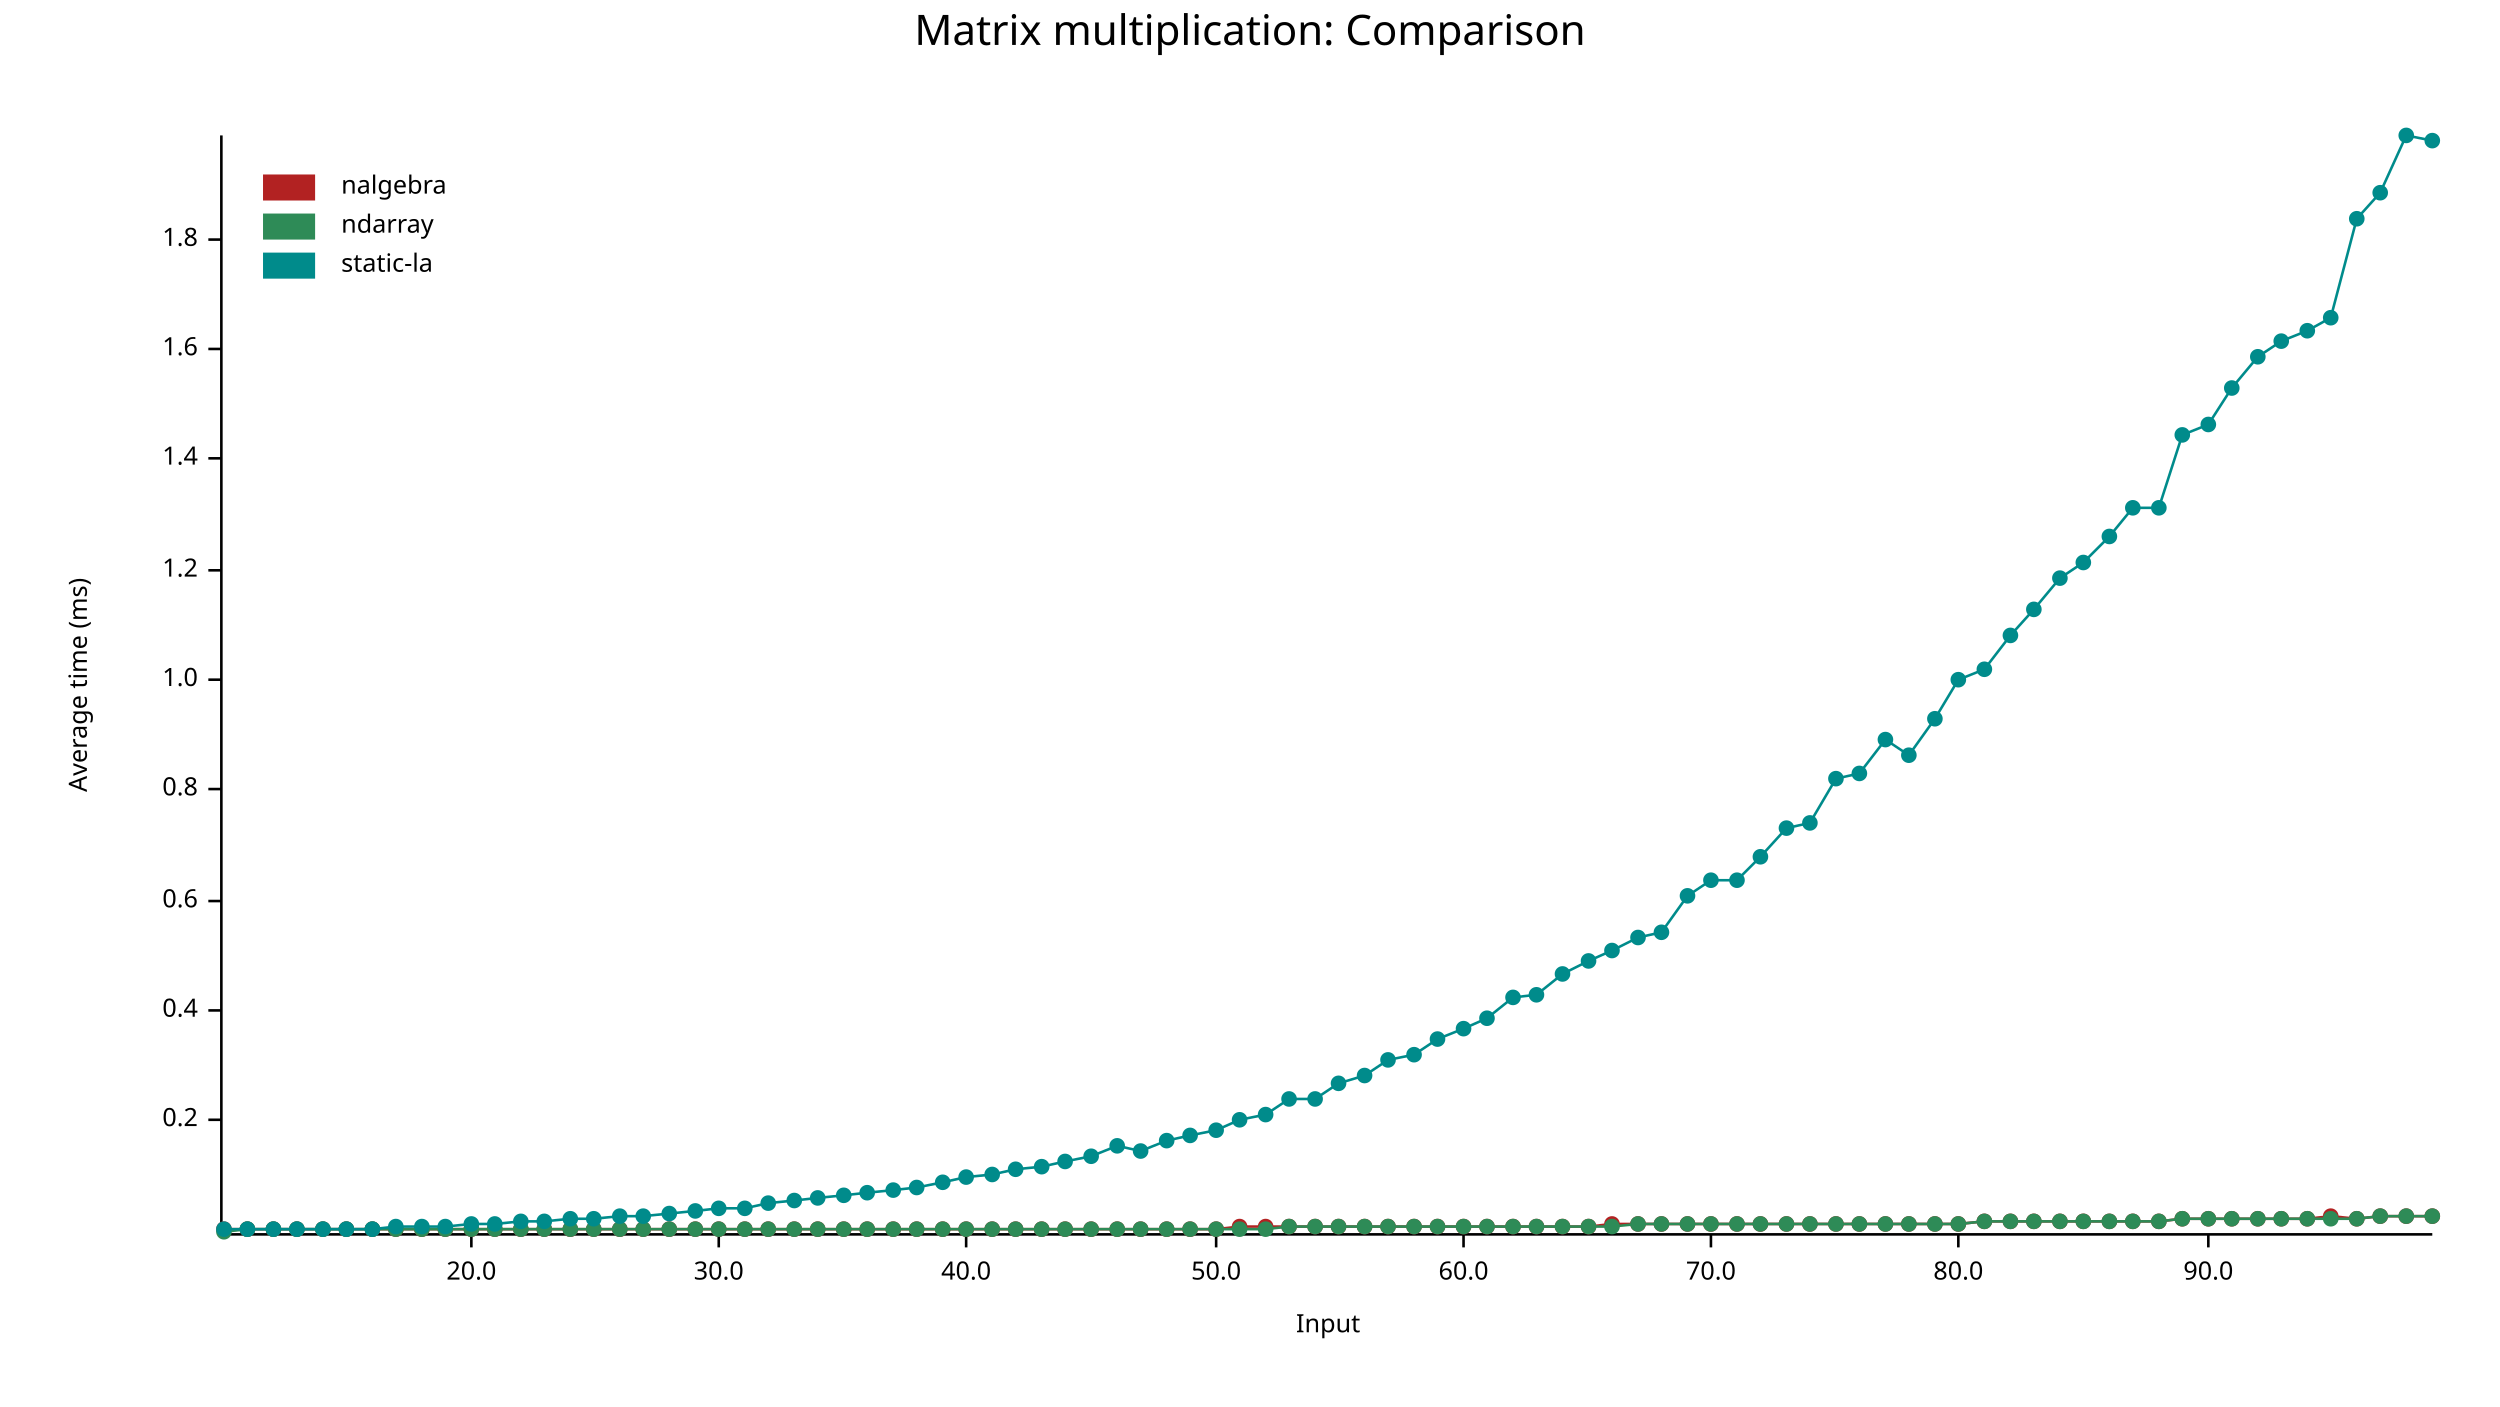
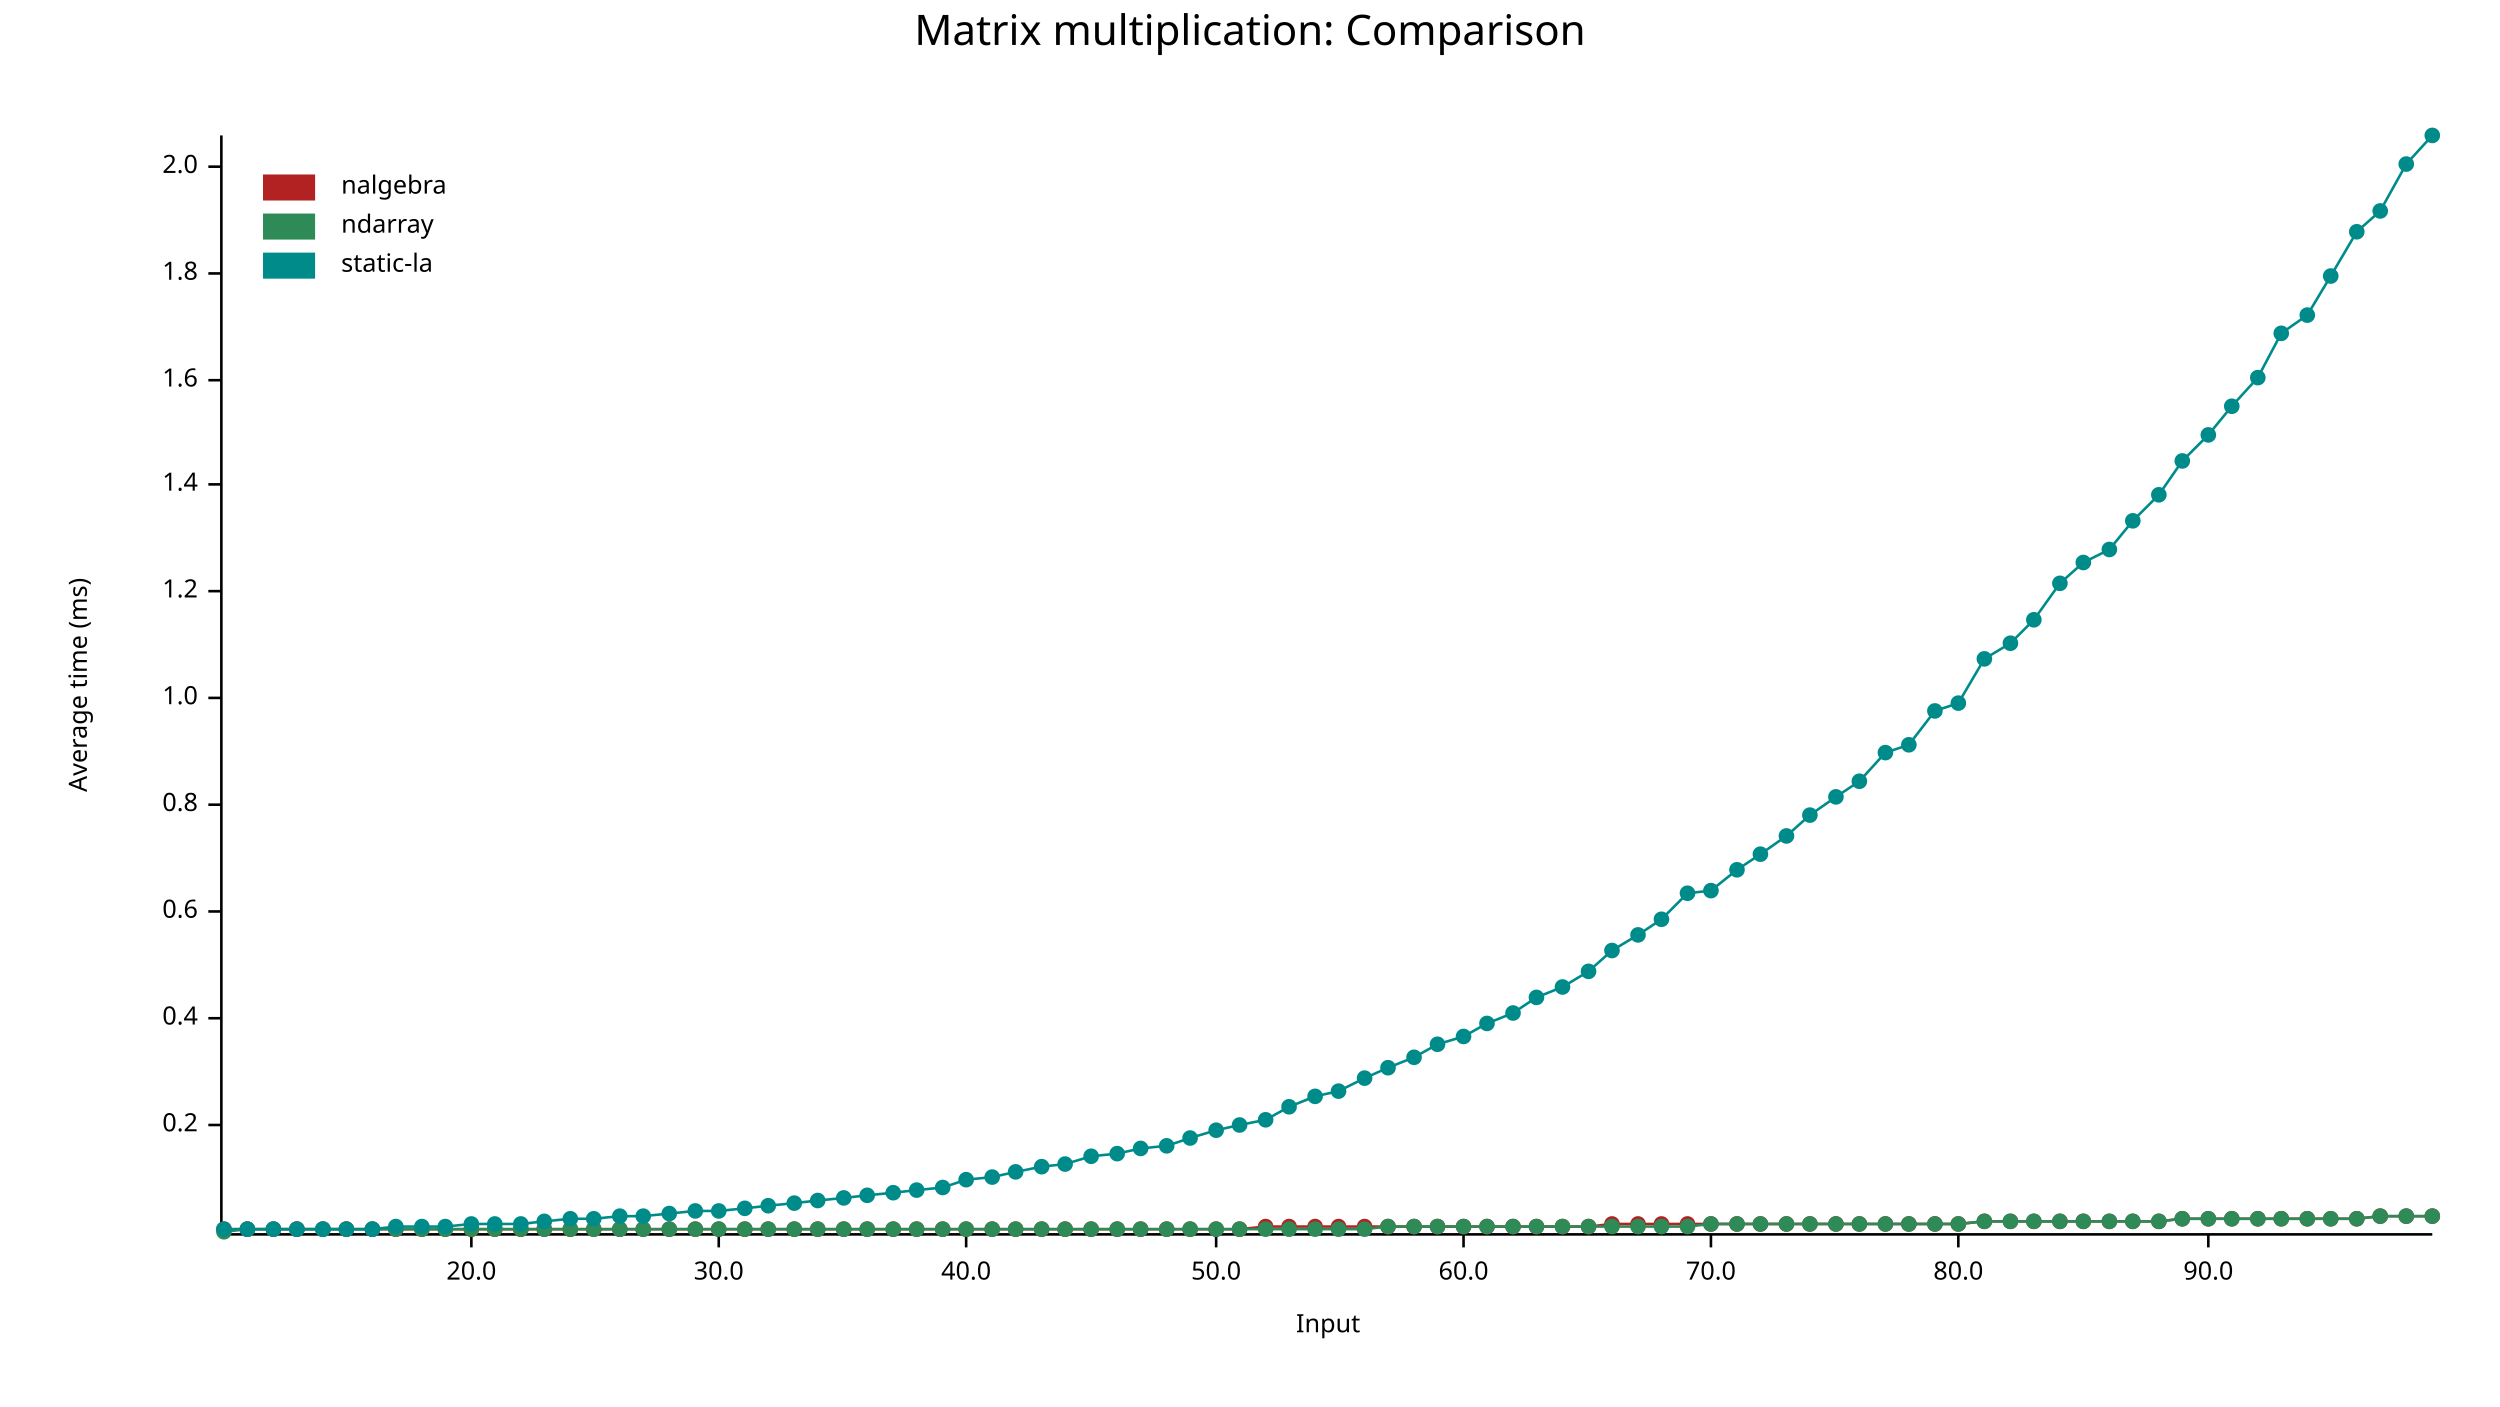
<svg xmlns="http://www.w3.org/2000/svg" width="960" height="540" viewBox="0 0 960 540">
  <text x="480" y="5" dy="0.76em" text-anchor="middle" font-family="sans-serif" font-size="16.129" opacity="1" fill="#000000">
Matrix multiplication: Comparison
</text>
  <text x="26" y="263" dy="0.76em" text-anchor="middle" font-family="sans-serif" font-size="9.677" opacity="1" fill="#000000" transform="rotate(270, 26, 263)">
Average time (ms)
</text>
  <text x="510" y="514" dy="-0.5ex" text-anchor="middle" font-family="sans-serif" font-size="9.677" opacity="1" fill="#000000">
Input
</text>
  <polyline fill="none" opacity="1" stroke="#000000" stroke-width="1" points="85,52 85,474 " />
-   <text x="76" y="430" dy="0.5ex" text-anchor="end" font-family="sans-serif" font-size="9.677" opacity="1" fill="#000000">
+   <text x="76" y="432" dy="0.5ex" text-anchor="end" font-family="sans-serif" font-size="9.677" opacity="1" fill="#000000">
0.2
</text>
-   <polyline fill="none" opacity="1" stroke="#000000" stroke-width="1" points="80,430 85,430 " />
-   <text x="76" y="388" dy="0.5ex" text-anchor="end" font-family="sans-serif" font-size="9.677" opacity="1" fill="#000000">
+   <polyline fill="none" opacity="1" stroke="#000000" stroke-width="1" points="80,432 85,432 " />
+   <text x="76" y="391" dy="0.5ex" text-anchor="end" font-family="sans-serif" font-size="9.677" opacity="1" fill="#000000">
0.4
</text>
-   <polyline fill="none" opacity="1" stroke="#000000" stroke-width="1" points="80,388 85,388 " />
-   <text x="76" y="346" dy="0.5ex" text-anchor="end" font-family="sans-serif" font-size="9.677" opacity="1" fill="#000000">
+   <polyline fill="none" opacity="1" stroke="#000000" stroke-width="1" points="80,391 85,391 " />
+   <text x="76" y="350" dy="0.5ex" text-anchor="end" font-family="sans-serif" font-size="9.677" opacity="1" fill="#000000">
0.6
</text>
-   <polyline fill="none" opacity="1" stroke="#000000" stroke-width="1" points="80,346 85,346 " />
-   <text x="76" y="303" dy="0.5ex" text-anchor="end" font-family="sans-serif" font-size="9.677" opacity="1" fill="#000000">
+   <polyline fill="none" opacity="1" stroke="#000000" stroke-width="1" points="80,350 85,350 " />
+   <text x="76" y="309" dy="0.5ex" text-anchor="end" font-family="sans-serif" font-size="9.677" opacity="1" fill="#000000">
0.8
</text>
-   <polyline fill="none" opacity="1" stroke="#000000" stroke-width="1" points="80,303 85,303 " />
-   <text x="76" y="261" dy="0.5ex" text-anchor="end" font-family="sans-serif" font-size="9.677" opacity="1" fill="#000000">
+   <polyline fill="none" opacity="1" stroke="#000000" stroke-width="1" points="80,309 85,309 " />
+   <text x="76" y="268" dy="0.5ex" text-anchor="end" font-family="sans-serif" font-size="9.677" opacity="1" fill="#000000">
1.0
</text>
-   <polyline fill="none" opacity="1" stroke="#000000" stroke-width="1" points="80,261 85,261 " />
-   <text x="76" y="219" dy="0.5ex" text-anchor="end" font-family="sans-serif" font-size="9.677" opacity="1" fill="#000000">
+   <polyline fill="none" opacity="1" stroke="#000000" stroke-width="1" points="80,268 85,268 " />
+   <text x="76" y="227" dy="0.5ex" text-anchor="end" font-family="sans-serif" font-size="9.677" opacity="1" fill="#000000">
1.2
</text>
-   <polyline fill="none" opacity="1" stroke="#000000" stroke-width="1" points="80,219 85,219 " />
-   <text x="76" y="176" dy="0.5ex" text-anchor="end" font-family="sans-serif" font-size="9.677" opacity="1" fill="#000000">
+   <polyline fill="none" opacity="1" stroke="#000000" stroke-width="1" points="80,227 85,227 " />
+   <text x="76" y="186" dy="0.5ex" text-anchor="end" font-family="sans-serif" font-size="9.677" opacity="1" fill="#000000">
1.4
</text>
-   <polyline fill="none" opacity="1" stroke="#000000" stroke-width="1" points="80,176 85,176 " />
-   <text x="76" y="134" dy="0.5ex" text-anchor="end" font-family="sans-serif" font-size="9.677" opacity="1" fill="#000000">
+   <polyline fill="none" opacity="1" stroke="#000000" stroke-width="1" points="80,186 85,186 " />
+   <text x="76" y="146" dy="0.5ex" text-anchor="end" font-family="sans-serif" font-size="9.677" opacity="1" fill="#000000">
1.6
</text>
-   <polyline fill="none" opacity="1" stroke="#000000" stroke-width="1" points="80,134 85,134 " />
-   <text x="76" y="92" dy="0.5ex" text-anchor="end" font-family="sans-serif" font-size="9.677" opacity="1" fill="#000000">
+   <polyline fill="none" opacity="1" stroke="#000000" stroke-width="1" points="80,146 85,146 " />
+   <text x="76" y="105" dy="0.5ex" text-anchor="end" font-family="sans-serif" font-size="9.677" opacity="1" fill="#000000">
1.8
</text>
-   <polyline fill="none" opacity="1" stroke="#000000" stroke-width="1" points="80,92 85,92 " />
+   <polyline fill="none" opacity="1" stroke="#000000" stroke-width="1" points="80,105 85,105 " />
+   <text x="76" y="64" dy="0.5ex" text-anchor="end" font-family="sans-serif" font-size="9.677" opacity="1" fill="#000000">
+ 2.0
+ </text>
+   <polyline fill="none" opacity="1" stroke="#000000" stroke-width="1" points="80,64 85,64 " />
  <polyline fill="none" opacity="1" stroke="#000000" stroke-width="1" points="86,474 934,474 " />
  <text x="181" y="484" dy="0.76em" text-anchor="middle" font-family="sans-serif" font-size="9.677" opacity="1" fill="#000000">
20.0
</text>
  <polyline fill="none" opacity="1" stroke="#000000" stroke-width="1" points="181,474 181,479 " />
  <text x="276" y="484" dy="0.76em" text-anchor="middle" font-family="sans-serif" font-size="9.677" opacity="1" fill="#000000">
30.0
</text>
  <polyline fill="none" opacity="1" stroke="#000000" stroke-width="1" points="276,474 276,479 " />
  <text x="371" y="484" dy="0.76em" text-anchor="middle" font-family="sans-serif" font-size="9.677" opacity="1" fill="#000000">
40.0
</text>
  <polyline fill="none" opacity="1" stroke="#000000" stroke-width="1" points="371,474 371,479 " />
  <text x="467" y="484" dy="0.76em" text-anchor="middle" font-family="sans-serif" font-size="9.677" opacity="1" fill="#000000">
50.0
</text>
  <polyline fill="none" opacity="1" stroke="#000000" stroke-width="1" points="467,474 467,479 " />
  <text x="562" y="484" dy="0.76em" text-anchor="middle" font-family="sans-serif" font-size="9.677" opacity="1" fill="#000000">
60.0
</text>
  <polyline fill="none" opacity="1" stroke="#000000" stroke-width="1" points="562,474 562,479 " />
  <text x="657" y="484" dy="0.76em" text-anchor="middle" font-family="sans-serif" font-size="9.677" opacity="1" fill="#000000">
70.0
</text>
  <polyline fill="none" opacity="1" stroke="#000000" stroke-width="1" points="657,474 657,479 " />
  <text x="752" y="484" dy="0.76em" text-anchor="middle" font-family="sans-serif" font-size="9.677" opacity="1" fill="#000000">
80.0
</text>
  <polyline fill="none" opacity="1" stroke="#000000" stroke-width="1" points="752,474 752,479 " />
  <text x="848" y="484" dy="0.76em" text-anchor="middle" font-family="sans-serif" font-size="9.677" opacity="1" fill="#000000">
90.0
</text>
  <polyline fill="none" opacity="1" stroke="#000000" stroke-width="1" points="848,474 848,479 " />
  <circle cx="86" cy="472" r="3" opacity="1" fill="#B22222" stroke="none" stroke-width="1" />
  <circle cx="95" cy="472" r="3" opacity="1" fill="#B22222" stroke="none" stroke-width="1" />
  <circle cx="105" cy="472" r="3" opacity="1" fill="#B22222" stroke="none" stroke-width="1" />
  <circle cx="114" cy="472" r="3" opacity="1" fill="#B22222" stroke="none" stroke-width="1" />
  <circle cx="124" cy="472" r="3" opacity="1" fill="#B22222" stroke="none" stroke-width="1" />
  <circle cx="133" cy="472" r="3" opacity="1" fill="#B22222" stroke="none" stroke-width="1" />
  <circle cx="143" cy="472" r="3" opacity="1" fill="#B22222" stroke="none" stroke-width="1" />
  <circle cx="152" cy="472" r="3" opacity="1" fill="#B22222" stroke="none" stroke-width="1" />
  <circle cx="162" cy="472" r="3" opacity="1" fill="#B22222" stroke="none" stroke-width="1" />
  <circle cx="171" cy="472" r="3" opacity="1" fill="#B22222" stroke="none" stroke-width="1" />
  <circle cx="181" cy="472" r="3" opacity="1" fill="#B22222" stroke="none" stroke-width="1" />
  <circle cx="190" cy="472" r="3" opacity="1" fill="#B22222" stroke="none" stroke-width="1" />
  <circle cx="200" cy="472" r="3" opacity="1" fill="#B22222" stroke="none" stroke-width="1" />
  <circle cx="209" cy="472" r="3" opacity="1" fill="#B22222" stroke="none" stroke-width="1" />
  <circle cx="219" cy="472" r="3" opacity="1" fill="#B22222" stroke="none" stroke-width="1" />
  <circle cx="228" cy="472" r="3" opacity="1" fill="#B22222" stroke="none" stroke-width="1" />
  <circle cx="238" cy="472" r="3" opacity="1" fill="#B22222" stroke="none" stroke-width="1" />
  <circle cx="247" cy="472" r="3" opacity="1" fill="#B22222" stroke="none" stroke-width="1" />
  <circle cx="257" cy="472" r="3" opacity="1" fill="#B22222" stroke="none" stroke-width="1" />
  <circle cx="267" cy="472" r="3" opacity="1" fill="#B22222" stroke="none" stroke-width="1" />
  <circle cx="276" cy="472" r="3" opacity="1" fill="#B22222" stroke="none" stroke-width="1" />
  <circle cx="286" cy="472" r="3" opacity="1" fill="#B22222" stroke="none" stroke-width="1" />
  <circle cx="295" cy="472" r="3" opacity="1" fill="#B22222" stroke="none" stroke-width="1" />
  <circle cx="305" cy="472" r="3" opacity="1" fill="#B22222" stroke="none" stroke-width="1" />
  <circle cx="314" cy="472" r="3" opacity="1" fill="#B22222" stroke="none" stroke-width="1" />
  <circle cx="324" cy="472" r="3" opacity="1" fill="#B22222" stroke="none" stroke-width="1" />
  <circle cx="333" cy="472" r="3" opacity="1" fill="#B22222" stroke="none" stroke-width="1" />
  <circle cx="343" cy="472" r="3" opacity="1" fill="#B22222" stroke="none" stroke-width="1" />
  <circle cx="352" cy="472" r="3" opacity="1" fill="#B22222" stroke="none" stroke-width="1" />
  <circle cx="362" cy="472" r="3" opacity="1" fill="#B22222" stroke="none" stroke-width="1" />
  <circle cx="371" cy="472" r="3" opacity="1" fill="#B22222" stroke="none" stroke-width="1" />
  <circle cx="381" cy="472" r="3" opacity="1" fill="#B22222" stroke="none" stroke-width="1" />
  <circle cx="390" cy="472" r="3" opacity="1" fill="#B22222" stroke="none" stroke-width="1" />
  <circle cx="400" cy="472" r="3" opacity="1" fill="#B22222" stroke="none" stroke-width="1" />
  <circle cx="409" cy="472" r="3" opacity="1" fill="#B22222" stroke="none" stroke-width="1" />
  <circle cx="419" cy="472" r="3" opacity="1" fill="#B22222" stroke="none" stroke-width="1" />
  <circle cx="429" cy="472" r="3" opacity="1" fill="#B22222" stroke="none" stroke-width="1" />
  <circle cx="438" cy="472" r="3" opacity="1" fill="#B22222" stroke="none" stroke-width="1" />
  <circle cx="448" cy="472" r="3" opacity="1" fill="#B22222" stroke="none" stroke-width="1" />
  <circle cx="457" cy="472" r="3" opacity="1" fill="#B22222" stroke="none" stroke-width="1" />
  <circle cx="467" cy="472" r="3" opacity="1" fill="#B22222" stroke="none" stroke-width="1" />
-   <circle cx="476" cy="471" r="3" opacity="1" fill="#B22222" stroke="none" stroke-width="1" />
+   <circle cx="476" cy="472" r="3" opacity="1" fill="#B22222" stroke="none" stroke-width="1" />
  <circle cx="486" cy="471" r="3" opacity="1" fill="#B22222" stroke="none" stroke-width="1" />
  <circle cx="495" cy="471" r="3" opacity="1" fill="#B22222" stroke="none" stroke-width="1" />
  <circle cx="505" cy="471" r="3" opacity="1" fill="#B22222" stroke="none" stroke-width="1" />
  <circle cx="514" cy="471" r="3" opacity="1" fill="#B22222" stroke="none" stroke-width="1" />
  <circle cx="524" cy="471" r="3" opacity="1" fill="#B22222" stroke="none" stroke-width="1" />
  <circle cx="533" cy="471" r="3" opacity="1" fill="#B22222" stroke="none" stroke-width="1" />
  <circle cx="543" cy="471" r="3" opacity="1" fill="#B22222" stroke="none" stroke-width="1" />
  <circle cx="552" cy="471" r="3" opacity="1" fill="#B22222" stroke="none" stroke-width="1" />
  <circle cx="562" cy="471" r="3" opacity="1" fill="#B22222" stroke="none" stroke-width="1" />
  <circle cx="571" cy="471" r="3" opacity="1" fill="#B22222" stroke="none" stroke-width="1" />
  <circle cx="581" cy="471" r="3" opacity="1" fill="#B22222" stroke="none" stroke-width="1" />
  <circle cx="590" cy="471" r="3" opacity="1" fill="#B22222" stroke="none" stroke-width="1" />
  <circle cx="600" cy="471" r="3" opacity="1" fill="#B22222" stroke="none" stroke-width="1" />
  <circle cx="610" cy="471" r="3" opacity="1" fill="#B22222" stroke="none" stroke-width="1" />
  <circle cx="619" cy="470" r="3" opacity="1" fill="#B22222" stroke="none" stroke-width="1" />
  <circle cx="629" cy="470" r="3" opacity="1" fill="#B22222" stroke="none" stroke-width="1" />
  <circle cx="638" cy="470" r="3" opacity="1" fill="#B22222" stroke="none" stroke-width="1" />
  <circle cx="648" cy="470" r="3" opacity="1" fill="#B22222" stroke="none" stroke-width="1" />
  <circle cx="657" cy="470" r="3" opacity="1" fill="#B22222" stroke="none" stroke-width="1" />
  <circle cx="667" cy="470" r="3" opacity="1" fill="#B22222" stroke="none" stroke-width="1" />
  <circle cx="676" cy="470" r="3" opacity="1" fill="#B22222" stroke="none" stroke-width="1" />
  <circle cx="686" cy="470" r="3" opacity="1" fill="#B22222" stroke="none" stroke-width="1" />
  <circle cx="695" cy="470" r="3" opacity="1" fill="#B22222" stroke="none" stroke-width="1" />
  <circle cx="705" cy="470" r="3" opacity="1" fill="#B22222" stroke="none" stroke-width="1" />
  <circle cx="714" cy="470" r="3" opacity="1" fill="#B22222" stroke="none" stroke-width="1" />
  <circle cx="724" cy="470" r="3" opacity="1" fill="#B22222" stroke="none" stroke-width="1" />
  <circle cx="733" cy="470" r="3" opacity="1" fill="#B22222" stroke="none" stroke-width="1" />
  <circle cx="743" cy="470" r="3" opacity="1" fill="#B22222" stroke="none" stroke-width="1" />
  <circle cx="752" cy="470" r="3" opacity="1" fill="#B22222" stroke="none" stroke-width="1" />
  <circle cx="762" cy="469" r="3" opacity="1" fill="#B22222" stroke="none" stroke-width="1" />
  <circle cx="772" cy="469" r="3" opacity="1" fill="#B22222" stroke="none" stroke-width="1" />
  <circle cx="781" cy="469" r="3" opacity="1" fill="#B22222" stroke="none" stroke-width="1" />
  <circle cx="791" cy="469" r="3" opacity="1" fill="#B22222" stroke="none" stroke-width="1" />
  <circle cx="800" cy="469" r="3" opacity="1" fill="#B22222" stroke="none" stroke-width="1" />
  <circle cx="810" cy="469" r="3" opacity="1" fill="#B22222" stroke="none" stroke-width="1" />
  <circle cx="819" cy="469" r="3" opacity="1" fill="#B22222" stroke="none" stroke-width="1" />
  <circle cx="829" cy="469" r="3" opacity="1" fill="#B22222" stroke="none" stroke-width="1" />
  <circle cx="838" cy="468" r="3" opacity="1" fill="#B22222" stroke="none" stroke-width="1" />
  <circle cx="848" cy="468" r="3" opacity="1" fill="#B22222" stroke="none" stroke-width="1" />
  <circle cx="857" cy="468" r="3" opacity="1" fill="#B22222" stroke="none" stroke-width="1" />
  <circle cx="867" cy="468" r="3" opacity="1" fill="#B22222" stroke="none" stroke-width="1" />
  <circle cx="876" cy="468" r="3" opacity="1" fill="#B22222" stroke="none" stroke-width="1" />
  <circle cx="886" cy="468" r="3" opacity="1" fill="#B22222" stroke="none" stroke-width="1" />
-   <circle cx="895" cy="467" r="3" opacity="1" fill="#B22222" stroke="none" stroke-width="1" />
+   <circle cx="895" cy="468" r="3" opacity="1" fill="#B22222" stroke="none" stroke-width="1" />
  <circle cx="905" cy="468" r="3" opacity="1" fill="#B22222" stroke="none" stroke-width="1" />
  <circle cx="914" cy="467" r="3" opacity="1" fill="#B22222" stroke="none" stroke-width="1" />
  <circle cx="924" cy="467" r="3" opacity="1" fill="#B22222" stroke="none" stroke-width="1" />
  <circle cx="934" cy="467" r="3" opacity="1" fill="#B22222" stroke="none" stroke-width="1" />
-   <polyline fill="none" opacity="1" stroke="#B22222" stroke-width="1" points="86,472 95,472 105,472 114,472 124,472 133,472 143,472 152,472 162,472 171,472 181,472 190,472 200,472 209,472 219,472 228,472 238,472 247,472 257,472 267,472 276,472 286,472 295,472 305,472 314,472 324,472 333,472 343,472 352,472 362,472 371,472 381,472 390,472 400,472 409,472 419,472 429,472 438,472 448,472 457,472 467,472 476,471 486,471 495,471 505,471 514,471 524,471 533,471 543,471 552,471 562,471 571,471 581,471 590,471 600,471 610,471 619,470 629,470 638,470 648,470 657,470 667,470 676,470 686,470 695,470 705,470 714,470 724,470 733,470 743,470 752,470 762,469 772,469 781,469 791,469 800,469 810,469 819,469 829,469 838,468 848,468 857,468 867,468 876,468 886,468 895,467 905,468 914,467 924,467 934,467 " />
+   <polyline fill="none" opacity="1" stroke="#B22222" stroke-width="1" points="86,472 95,472 105,472 114,472 124,472 133,472 143,472 152,472 162,472 171,472 181,472 190,472 200,472 209,472 219,472 228,472 238,472 247,472 257,472 267,472 276,472 286,472 295,472 305,472 314,472 324,472 333,472 343,472 352,472 362,472 371,472 381,472 390,472 400,472 409,472 419,472 429,472 438,472 448,472 457,472 467,472 476,472 486,471 495,471 505,471 514,471 524,471 533,471 543,471 552,471 562,471 571,471 581,471 590,471 600,471 610,471 619,470 629,470 638,470 648,470 657,470 667,470 676,470 686,470 695,470 705,470 714,470 724,470 733,470 743,470 752,470 762,469 772,469 781,469 791,469 800,469 810,469 819,469 829,469 838,468 848,468 857,468 867,468 876,468 886,468 895,468 905,468 914,467 924,467 934,467 " />
  <circle cx="86" cy="473" r="3" opacity="1" fill="#2E8B57" stroke="none" stroke-width="1" />
  <circle cx="95" cy="472" r="3" opacity="1" fill="#2E8B57" stroke="none" stroke-width="1" />
  <circle cx="105" cy="472" r="3" opacity="1" fill="#2E8B57" stroke="none" stroke-width="1" />
  <circle cx="114" cy="472" r="3" opacity="1" fill="#2E8B57" stroke="none" stroke-width="1" />
  <circle cx="124" cy="472" r="3" opacity="1" fill="#2E8B57" stroke="none" stroke-width="1" />
  <circle cx="133" cy="472" r="3" opacity="1" fill="#2E8B57" stroke="none" stroke-width="1" />
  <circle cx="143" cy="472" r="3" opacity="1" fill="#2E8B57" stroke="none" stroke-width="1" />
  <circle cx="152" cy="472" r="3" opacity="1" fill="#2E8B57" stroke="none" stroke-width="1" />
  <circle cx="162" cy="472" r="3" opacity="1" fill="#2E8B57" stroke="none" stroke-width="1" />
  <circle cx="171" cy="472" r="3" opacity="1" fill="#2E8B57" stroke="none" stroke-width="1" />
  <circle cx="181" cy="472" r="3" opacity="1" fill="#2E8B57" stroke="none" stroke-width="1" />
  <circle cx="190" cy="472" r="3" opacity="1" fill="#2E8B57" stroke="none" stroke-width="1" />
  <circle cx="200" cy="472" r="3" opacity="1" fill="#2E8B57" stroke="none" stroke-width="1" />
  <circle cx="209" cy="472" r="3" opacity="1" fill="#2E8B57" stroke="none" stroke-width="1" />
  <circle cx="219" cy="472" r="3" opacity="1" fill="#2E8B57" stroke="none" stroke-width="1" />
  <circle cx="228" cy="472" r="3" opacity="1" fill="#2E8B57" stroke="none" stroke-width="1" />
  <circle cx="238" cy="472" r="3" opacity="1" fill="#2E8B57" stroke="none" stroke-width="1" />
  <circle cx="247" cy="472" r="3" opacity="1" fill="#2E8B57" stroke="none" stroke-width="1" />
  <circle cx="257" cy="472" r="3" opacity="1" fill="#2E8B57" stroke="none" stroke-width="1" />
  <circle cx="267" cy="472" r="3" opacity="1" fill="#2E8B57" stroke="none" stroke-width="1" />
  <circle cx="276" cy="472" r="3" opacity="1" fill="#2E8B57" stroke="none" stroke-width="1" />
  <circle cx="286" cy="472" r="3" opacity="1" fill="#2E8B57" stroke="none" stroke-width="1" />
  <circle cx="295" cy="472" r="3" opacity="1" fill="#2E8B57" stroke="none" stroke-width="1" />
  <circle cx="305" cy="472" r="3" opacity="1" fill="#2E8B57" stroke="none" stroke-width="1" />
  <circle cx="314" cy="472" r="3" opacity="1" fill="#2E8B57" stroke="none" stroke-width="1" />
  <circle cx="324" cy="472" r="3" opacity="1" fill="#2E8B57" stroke="none" stroke-width="1" />
  <circle cx="333" cy="472" r="3" opacity="1" fill="#2E8B57" stroke="none" stroke-width="1" />
  <circle cx="343" cy="472" r="3" opacity="1" fill="#2E8B57" stroke="none" stroke-width="1" />
  <circle cx="352" cy="472" r="3" opacity="1" fill="#2E8B57" stroke="none" stroke-width="1" />
  <circle cx="362" cy="472" r="3" opacity="1" fill="#2E8B57" stroke="none" stroke-width="1" />
  <circle cx="371" cy="472" r="3" opacity="1" fill="#2E8B57" stroke="none" stroke-width="1" />
  <circle cx="381" cy="472" r="3" opacity="1" fill="#2E8B57" stroke="none" stroke-width="1" />
  <circle cx="390" cy="472" r="3" opacity="1" fill="#2E8B57" stroke="none" stroke-width="1" />
  <circle cx="400" cy="472" r="3" opacity="1" fill="#2E8B57" stroke="none" stroke-width="1" />
  <circle cx="409" cy="472" r="3" opacity="1" fill="#2E8B57" stroke="none" stroke-width="1" />
  <circle cx="419" cy="472" r="3" opacity="1" fill="#2E8B57" stroke="none" stroke-width="1" />
  <circle cx="429" cy="472" r="3" opacity="1" fill="#2E8B57" stroke="none" stroke-width="1" />
  <circle cx="438" cy="472" r="3" opacity="1" fill="#2E8B57" stroke="none" stroke-width="1" />
  <circle cx="448" cy="472" r="3" opacity="1" fill="#2E8B57" stroke="none" stroke-width="1" />
  <circle cx="457" cy="472" r="3" opacity="1" fill="#2E8B57" stroke="none" stroke-width="1" />
  <circle cx="467" cy="472" r="3" opacity="1" fill="#2E8B57" stroke="none" stroke-width="1" />
  <circle cx="476" cy="472" r="3" opacity="1" fill="#2E8B57" stroke="none" stroke-width="1" />
  <circle cx="486" cy="472" r="3" opacity="1" fill="#2E8B57" stroke="none" stroke-width="1" />
-   <circle cx="495" cy="471" r="3" opacity="1" fill="#2E8B57" stroke="none" stroke-width="1" />
-   <circle cx="505" cy="471" r="3" opacity="1" fill="#2E8B57" stroke="none" stroke-width="1" />
-   <circle cx="514" cy="471" r="3" opacity="1" fill="#2E8B57" stroke="none" stroke-width="1" />
-   <circle cx="524" cy="471" r="3" opacity="1" fill="#2E8B57" stroke="none" stroke-width="1" />
+   <circle cx="495" cy="472" r="3" opacity="1" fill="#2E8B57" stroke="none" stroke-width="1" />
+   <circle cx="505" cy="472" r="3" opacity="1" fill="#2E8B57" stroke="none" stroke-width="1" />
+   <circle cx="514" cy="472" r="3" opacity="1" fill="#2E8B57" stroke="none" stroke-width="1" />
+   <circle cx="524" cy="472" r="3" opacity="1" fill="#2E8B57" stroke="none" stroke-width="1" />
  <circle cx="533" cy="471" r="3" opacity="1" fill="#2E8B57" stroke="none" stroke-width="1" />
  <circle cx="543" cy="471" r="3" opacity="1" fill="#2E8B57" stroke="none" stroke-width="1" />
  <circle cx="552" cy="471" r="3" opacity="1" fill="#2E8B57" stroke="none" stroke-width="1" />
  <circle cx="562" cy="471" r="3" opacity="1" fill="#2E8B57" stroke="none" stroke-width="1" />
  <circle cx="571" cy="471" r="3" opacity="1" fill="#2E8B57" stroke="none" stroke-width="1" />
  <circle cx="581" cy="471" r="3" opacity="1" fill="#2E8B57" stroke="none" stroke-width="1" />
  <circle cx="590" cy="471" r="3" opacity="1" fill="#2E8B57" stroke="none" stroke-width="1" />
  <circle cx="600" cy="471" r="3" opacity="1" fill="#2E8B57" stroke="none" stroke-width="1" />
  <circle cx="610" cy="471" r="3" opacity="1" fill="#2E8B57" stroke="none" stroke-width="1" />
  <circle cx="619" cy="471" r="3" opacity="1" fill="#2E8B57" stroke="none" stroke-width="1" />
-   <circle cx="629" cy="470" r="3" opacity="1" fill="#2E8B57" stroke="none" stroke-width="1" />
-   <circle cx="638" cy="470" r="3" opacity="1" fill="#2E8B57" stroke="none" stroke-width="1" />
-   <circle cx="648" cy="470" r="3" opacity="1" fill="#2E8B57" stroke="none" stroke-width="1" />
+   <circle cx="629" cy="471" r="3" opacity="1" fill="#2E8B57" stroke="none" stroke-width="1" />
+   <circle cx="638" cy="471" r="3" opacity="1" fill="#2E8B57" stroke="none" stroke-width="1" />
+   <circle cx="648" cy="471" r="3" opacity="1" fill="#2E8B57" stroke="none" stroke-width="1" />
  <circle cx="657" cy="470" r="3" opacity="1" fill="#2E8B57" stroke="none" stroke-width="1" />
  <circle cx="667" cy="470" r="3" opacity="1" fill="#2E8B57" stroke="none" stroke-width="1" />
  <circle cx="676" cy="470" r="3" opacity="1" fill="#2E8B57" stroke="none" stroke-width="1" />
  <circle cx="686" cy="470" r="3" opacity="1" fill="#2E8B57" stroke="none" stroke-width="1" />
  <circle cx="695" cy="470" r="3" opacity="1" fill="#2E8B57" stroke="none" stroke-width="1" />
  <circle cx="705" cy="470" r="3" opacity="1" fill="#2E8B57" stroke="none" stroke-width="1" />
  <circle cx="714" cy="470" r="3" opacity="1" fill="#2E8B57" stroke="none" stroke-width="1" />
  <circle cx="724" cy="470" r="3" opacity="1" fill="#2E8B57" stroke="none" stroke-width="1" />
  <circle cx="733" cy="470" r="3" opacity="1" fill="#2E8B57" stroke="none" stroke-width="1" />
  <circle cx="743" cy="470" r="3" opacity="1" fill="#2E8B57" stroke="none" stroke-width="1" />
  <circle cx="752" cy="470" r="3" opacity="1" fill="#2E8B57" stroke="none" stroke-width="1" />
  <circle cx="762" cy="469" r="3" opacity="1" fill="#2E8B57" stroke="none" stroke-width="1" />
  <circle cx="772" cy="469" r="3" opacity="1" fill="#2E8B57" stroke="none" stroke-width="1" />
  <circle cx="781" cy="469" r="3" opacity="1" fill="#2E8B57" stroke="none" stroke-width="1" />
  <circle cx="791" cy="469" r="3" opacity="1" fill="#2E8B57" stroke="none" stroke-width="1" />
  <circle cx="800" cy="469" r="3" opacity="1" fill="#2E8B57" stroke="none" stroke-width="1" />
  <circle cx="810" cy="469" r="3" opacity="1" fill="#2E8B57" stroke="none" stroke-width="1" />
  <circle cx="819" cy="469" r="3" opacity="1" fill="#2E8B57" stroke="none" stroke-width="1" />
  <circle cx="829" cy="469" r="3" opacity="1" fill="#2E8B57" stroke="none" stroke-width="1" />
  <circle cx="838" cy="468" r="3" opacity="1" fill="#2E8B57" stroke="none" stroke-width="1" />
  <circle cx="848" cy="468" r="3" opacity="1" fill="#2E8B57" stroke="none" stroke-width="1" />
  <circle cx="857" cy="468" r="3" opacity="1" fill="#2E8B57" stroke="none" stroke-width="1" />
  <circle cx="867" cy="468" r="3" opacity="1" fill="#2E8B57" stroke="none" stroke-width="1" />
  <circle cx="876" cy="468" r="3" opacity="1" fill="#2E8B57" stroke="none" stroke-width="1" />
  <circle cx="886" cy="468" r="3" opacity="1" fill="#2E8B57" stroke="none" stroke-width="1" />
  <circle cx="895" cy="468" r="3" opacity="1" fill="#2E8B57" stroke="none" stroke-width="1" />
  <circle cx="905" cy="468" r="3" opacity="1" fill="#2E8B57" stroke="none" stroke-width="1" />
  <circle cx="914" cy="467" r="3" opacity="1" fill="#2E8B57" stroke="none" stroke-width="1" />
  <circle cx="924" cy="467" r="3" opacity="1" fill="#2E8B57" stroke="none" stroke-width="1" />
  <circle cx="934" cy="467" r="3" opacity="1" fill="#2E8B57" stroke="none" stroke-width="1" />
-   <polyline fill="none" opacity="1" stroke="#2E8B57" stroke-width="1" points="86,473 95,472 105,472 114,472 124,472 133,472 143,472 152,472 162,472 171,472 181,472 190,472 200,472 209,472 219,472 228,472 238,472 247,472 257,472 267,472 276,472 286,472 295,472 305,472 314,472 324,472 333,472 343,472 352,472 362,472 371,472 381,472 390,472 400,472 409,472 419,472 429,472 438,472 448,472 457,472 467,472 476,472 486,472 495,471 505,471 514,471 524,471 533,471 543,471 552,471 562,471 571,471 581,471 590,471 600,471 610,471 619,471 629,470 638,470 648,470 657,470 667,470 676,470 686,470 695,470 705,470 714,470 724,470 733,470 743,470 752,470 762,469 772,469 781,469 791,469 800,469 810,469 819,469 829,469 838,468 848,468 857,468 867,468 876,468 886,468 895,468 905,468 914,467 924,467 934,467 " />
+   <polyline fill="none" opacity="1" stroke="#2E8B57" stroke-width="1" points="86,473 95,472 105,472 114,472 124,472 133,472 143,472 152,472 162,472 171,472 181,472 190,472 200,472 209,472 219,472 228,472 238,472 247,472 257,472 267,472 276,472 286,472 295,472 305,472 314,472 324,472 333,472 343,472 352,472 362,472 371,472 381,472 390,472 400,472 409,472 419,472 429,472 438,472 448,472 457,472 467,472 476,472 486,472 495,472 505,472 514,472 524,472 533,471 543,471 552,471 562,471 571,471 581,471 590,471 600,471 610,471 619,471 629,471 638,471 648,471 657,470 667,470 676,470 686,470 695,470 705,470 714,470 724,470 733,470 743,470 752,470 762,469 772,469 781,469 791,469 800,469 810,469 819,469 829,469 838,468 848,468 857,468 867,468 876,468 886,468 895,468 905,468 914,467 924,467 934,467 " />
  <circle cx="86" cy="472" r="3" opacity="1" fill="#008B8B" stroke="none" stroke-width="1" />
  <circle cx="95" cy="472" r="3" opacity="1" fill="#008B8B" stroke="none" stroke-width="1" />
  <circle cx="105" cy="472" r="3" opacity="1" fill="#008B8B" stroke="none" stroke-width="1" />
  <circle cx="114" cy="472" r="3" opacity="1" fill="#008B8B" stroke="none" stroke-width="1" />
  <circle cx="124" cy="472" r="3" opacity="1" fill="#008B8B" stroke="none" stroke-width="1" />
  <circle cx="133" cy="472" r="3" opacity="1" fill="#008B8B" stroke="none" stroke-width="1" />
  <circle cx="143" cy="472" r="3" opacity="1" fill="#008B8B" stroke="none" stroke-width="1" />
  <circle cx="152" cy="471" r="3" opacity="1" fill="#008B8B" stroke="none" stroke-width="1" />
  <circle cx="162" cy="471" r="3" opacity="1" fill="#008B8B" stroke="none" stroke-width="1" />
  <circle cx="171" cy="471" r="3" opacity="1" fill="#008B8B" stroke="none" stroke-width="1" />
  <circle cx="181" cy="470" r="3" opacity="1" fill="#008B8B" stroke="none" stroke-width="1" />
  <circle cx="190" cy="470" r="3" opacity="1" fill="#008B8B" stroke="none" stroke-width="1" />
-   <circle cx="200" cy="469" r="3" opacity="1" fill="#008B8B" stroke="none" stroke-width="1" />
+   <circle cx="200" cy="470" r="3" opacity="1" fill="#008B8B" stroke="none" stroke-width="1" />
  <circle cx="209" cy="469" r="3" opacity="1" fill="#008B8B" stroke="none" stroke-width="1" />
  <circle cx="219" cy="468" r="3" opacity="1" fill="#008B8B" stroke="none" stroke-width="1" />
  <circle cx="228" cy="468" r="3" opacity="1" fill="#008B8B" stroke="none" stroke-width="1" />
  <circle cx="238" cy="467" r="3" opacity="1" fill="#008B8B" stroke="none" stroke-width="1" />
  <circle cx="247" cy="467" r="3" opacity="1" fill="#008B8B" stroke="none" stroke-width="1" />
  <circle cx="257" cy="466" r="3" opacity="1" fill="#008B8B" stroke="none" stroke-width="1" />
  <circle cx="267" cy="465" r="3" opacity="1" fill="#008B8B" stroke="none" stroke-width="1" />
-   <circle cx="276" cy="464" r="3" opacity="1" fill="#008B8B" stroke="none" stroke-width="1" />
+   <circle cx="276" cy="465" r="3" opacity="1" fill="#008B8B" stroke="none" stroke-width="1" />
  <circle cx="286" cy="464" r="3" opacity="1" fill="#008B8B" stroke="none" stroke-width="1" />
-   <circle cx="295" cy="462" r="3" opacity="1" fill="#008B8B" stroke="none" stroke-width="1" />
-   <circle cx="305" cy="461" r="3" opacity="1" fill="#008B8B" stroke="none" stroke-width="1" />
-   <circle cx="314" cy="460" r="3" opacity="1" fill="#008B8B" stroke="none" stroke-width="1" />
-   <circle cx="324" cy="459" r="3" opacity="1" fill="#008B8B" stroke="none" stroke-width="1" />
-   <circle cx="333" cy="458" r="3" opacity="1" fill="#008B8B" stroke="none" stroke-width="1" />
-   <circle cx="343" cy="457" r="3" opacity="1" fill="#008B8B" stroke="none" stroke-width="1" />
-   <circle cx="352" cy="456" r="3" opacity="1" fill="#008B8B" stroke="none" stroke-width="1" />
-   <circle cx="362" cy="454" r="3" opacity="1" fill="#008B8B" stroke="none" stroke-width="1" />
-   <circle cx="371" cy="452" r="3" opacity="1" fill="#008B8B" stroke="none" stroke-width="1" />
-   <circle cx="381" cy="451" r="3" opacity="1" fill="#008B8B" stroke="none" stroke-width="1" />
-   <circle cx="390" cy="449" r="3" opacity="1" fill="#008B8B" stroke="none" stroke-width="1" />
+   <circle cx="295" cy="463" r="3" opacity="1" fill="#008B8B" stroke="none" stroke-width="1" />
+   <circle cx="305" cy="462" r="3" opacity="1" fill="#008B8B" stroke="none" stroke-width="1" />
+   <circle cx="314" cy="461" r="3" opacity="1" fill="#008B8B" stroke="none" stroke-width="1" />
+   <circle cx="324" cy="460" r="3" opacity="1" fill="#008B8B" stroke="none" stroke-width="1" />
+   <circle cx="333" cy="459" r="3" opacity="1" fill="#008B8B" stroke="none" stroke-width="1" />
+   <circle cx="343" cy="458" r="3" opacity="1" fill="#008B8B" stroke="none" stroke-width="1" />
+   <circle cx="352" cy="457" r="3" opacity="1" fill="#008B8B" stroke="none" stroke-width="1" />
+   <circle cx="362" cy="456" r="3" opacity="1" fill="#008B8B" stroke="none" stroke-width="1" />
+   <circle cx="371" cy="453" r="3" opacity="1" fill="#008B8B" stroke="none" stroke-width="1" />
+   <circle cx="381" cy="452" r="3" opacity="1" fill="#008B8B" stroke="none" stroke-width="1" />
+   <circle cx="390" cy="450" r="3" opacity="1" fill="#008B8B" stroke="none" stroke-width="1" />
  <circle cx="400" cy="448" r="3" opacity="1" fill="#008B8B" stroke="none" stroke-width="1" />
-   <circle cx="409" cy="446" r="3" opacity="1" fill="#008B8B" stroke="none" stroke-width="1" />
+   <circle cx="409" cy="447" r="3" opacity="1" fill="#008B8B" stroke="none" stroke-width="1" />
  <circle cx="419" cy="444" r="3" opacity="1" fill="#008B8B" stroke="none" stroke-width="1" />
-   <circle cx="429" cy="440" r="3" opacity="1" fill="#008B8B" stroke="none" stroke-width="1" />
-   <circle cx="438" cy="442" r="3" opacity="1" fill="#008B8B" stroke="none" stroke-width="1" />
-   <circle cx="448" cy="438" r="3" opacity="1" fill="#008B8B" stroke="none" stroke-width="1" />
-   <circle cx="457" cy="436" r="3" opacity="1" fill="#008B8B" stroke="none" stroke-width="1" />
+   <circle cx="429" cy="443" r="3" opacity="1" fill="#008B8B" stroke="none" stroke-width="1" />
+   <circle cx="438" cy="441" r="3" opacity="1" fill="#008B8B" stroke="none" stroke-width="1" />
+   <circle cx="448" cy="440" r="3" opacity="1" fill="#008B8B" stroke="none" stroke-width="1" />
+   <circle cx="457" cy="437" r="3" opacity="1" fill="#008B8B" stroke="none" stroke-width="1" />
  <circle cx="467" cy="434" r="3" opacity="1" fill="#008B8B" stroke="none" stroke-width="1" />
-   <circle cx="476" cy="430" r="3" opacity="1" fill="#008B8B" stroke="none" stroke-width="1" />
-   <circle cx="486" cy="428" r="3" opacity="1" fill="#008B8B" stroke="none" stroke-width="1" />
-   <circle cx="495" cy="422" r="3" opacity="1" fill="#008B8B" stroke="none" stroke-width="1" />
-   <circle cx="505" cy="422" r="3" opacity="1" fill="#008B8B" stroke="none" stroke-width="1" />
-   <circle cx="514" cy="416" r="3" opacity="1" fill="#008B8B" stroke="none" stroke-width="1" />
-   <circle cx="524" cy="413" r="3" opacity="1" fill="#008B8B" stroke="none" stroke-width="1" />
-   <circle cx="533" cy="407" r="3" opacity="1" fill="#008B8B" stroke="none" stroke-width="1" />
-   <circle cx="543" cy="405" r="3" opacity="1" fill="#008B8B" stroke="none" stroke-width="1" />
-   <circle cx="552" cy="399" r="3" opacity="1" fill="#008B8B" stroke="none" stroke-width="1" />
-   <circle cx="562" cy="395" r="3" opacity="1" fill="#008B8B" stroke="none" stroke-width="1" />
-   <circle cx="571" cy="391" r="3" opacity="1" fill="#008B8B" stroke="none" stroke-width="1" />
-   <circle cx="581" cy="383" r="3" opacity="1" fill="#008B8B" stroke="none" stroke-width="1" />
-   <circle cx="590" cy="382" r="3" opacity="1" fill="#008B8B" stroke="none" stroke-width="1" />
-   <circle cx="600" cy="374" r="3" opacity="1" fill="#008B8B" stroke="none" stroke-width="1" />
-   <circle cx="610" cy="369" r="3" opacity="1" fill="#008B8B" stroke="none" stroke-width="1" />
+   <circle cx="476" cy="432" r="3" opacity="1" fill="#008B8B" stroke="none" stroke-width="1" />
+   <circle cx="486" cy="430" r="3" opacity="1" fill="#008B8B" stroke="none" stroke-width="1" />
+   <circle cx="495" cy="425" r="3" opacity="1" fill="#008B8B" stroke="none" stroke-width="1" />
+   <circle cx="505" cy="421" r="3" opacity="1" fill="#008B8B" stroke="none" stroke-width="1" />
+   <circle cx="514" cy="419" r="3" opacity="1" fill="#008B8B" stroke="none" stroke-width="1" />
+   <circle cx="524" cy="414" r="3" opacity="1" fill="#008B8B" stroke="none" stroke-width="1" />
+   <circle cx="533" cy="410" r="3" opacity="1" fill="#008B8B" stroke="none" stroke-width="1" />
+   <circle cx="543" cy="406" r="3" opacity="1" fill="#008B8B" stroke="none" stroke-width="1" />
+   <circle cx="552" cy="401" r="3" opacity="1" fill="#008B8B" stroke="none" stroke-width="1" />
+   <circle cx="562" cy="398" r="3" opacity="1" fill="#008B8B" stroke="none" stroke-width="1" />
+   <circle cx="571" cy="393" r="3" opacity="1" fill="#008B8B" stroke="none" stroke-width="1" />
+   <circle cx="581" cy="389" r="3" opacity="1" fill="#008B8B" stroke="none" stroke-width="1" />
+   <circle cx="590" cy="383" r="3" opacity="1" fill="#008B8B" stroke="none" stroke-width="1" />
+   <circle cx="600" cy="379" r="3" opacity="1" fill="#008B8B" stroke="none" stroke-width="1" />
+   <circle cx="610" cy="373" r="3" opacity="1" fill="#008B8B" stroke="none" stroke-width="1" />
  <circle cx="619" cy="365" r="3" opacity="1" fill="#008B8B" stroke="none" stroke-width="1" />
-   <circle cx="629" cy="360" r="3" opacity="1" fill="#008B8B" stroke="none" stroke-width="1" />
-   <circle cx="638" cy="358" r="3" opacity="1" fill="#008B8B" stroke="none" stroke-width="1" />
-   <circle cx="648" cy="344" r="3" opacity="1" fill="#008B8B" stroke="none" stroke-width="1" />
-   <circle cx="657" cy="338" r="3" opacity="1" fill="#008B8B" stroke="none" stroke-width="1" />
-   <circle cx="667" cy="338" r="3" opacity="1" fill="#008B8B" stroke="none" stroke-width="1" />
-   <circle cx="676" cy="329" r="3" opacity="1" fill="#008B8B" stroke="none" stroke-width="1" />
-   <circle cx="686" cy="318" r="3" opacity="1" fill="#008B8B" stroke="none" stroke-width="1" />
-   <circle cx="695" cy="316" r="3" opacity="1" fill="#008B8B" stroke="none" stroke-width="1" />
-   <circle cx="705" cy="299" r="3" opacity="1" fill="#008B8B" stroke="none" stroke-width="1" />
-   <circle cx="714" cy="297" r="3" opacity="1" fill="#008B8B" stroke="none" stroke-width="1" />
-   <circle cx="724" cy="284" r="3" opacity="1" fill="#008B8B" stroke="none" stroke-width="1" />
-   <circle cx="733" cy="290" r="3" opacity="1" fill="#008B8B" stroke="none" stroke-width="1" />
-   <circle cx="743" cy="276" r="3" opacity="1" fill="#008B8B" stroke="none" stroke-width="1" />
-   <circle cx="752" cy="261" r="3" opacity="1" fill="#008B8B" stroke="none" stroke-width="1" />
-   <circle cx="762" cy="257" r="3" opacity="1" fill="#008B8B" stroke="none" stroke-width="1" />
-   <circle cx="772" cy="244" r="3" opacity="1" fill="#008B8B" stroke="none" stroke-width="1" />
-   <circle cx="781" cy="234" r="3" opacity="1" fill="#008B8B" stroke="none" stroke-width="1" />
-   <circle cx="791" cy="222" r="3" opacity="1" fill="#008B8B" stroke="none" stroke-width="1" />
+   <circle cx="629" cy="359" r="3" opacity="1" fill="#008B8B" stroke="none" stroke-width="1" />
+   <circle cx="638" cy="353" r="3" opacity="1" fill="#008B8B" stroke="none" stroke-width="1" />
+   <circle cx="648" cy="343" r="3" opacity="1" fill="#008B8B" stroke="none" stroke-width="1" />
+   <circle cx="657" cy="342" r="3" opacity="1" fill="#008B8B" stroke="none" stroke-width="1" />
+   <circle cx="667" cy="334" r="3" opacity="1" fill="#008B8B" stroke="none" stroke-width="1" />
+   <circle cx="676" cy="328" r="3" opacity="1" fill="#008B8B" stroke="none" stroke-width="1" />
+   <circle cx="686" cy="321" r="3" opacity="1" fill="#008B8B" stroke="none" stroke-width="1" />
+   <circle cx="695" cy="313" r="3" opacity="1" fill="#008B8B" stroke="none" stroke-width="1" />
+   <circle cx="705" cy="306" r="3" opacity="1" fill="#008B8B" stroke="none" stroke-width="1" />
+   <circle cx="714" cy="300" r="3" opacity="1" fill="#008B8B" stroke="none" stroke-width="1" />
+   <circle cx="724" cy="289" r="3" opacity="1" fill="#008B8B" stroke="none" stroke-width="1" />
+   <circle cx="733" cy="286" r="3" opacity="1" fill="#008B8B" stroke="none" stroke-width="1" />
+   <circle cx="743" cy="273" r="3" opacity="1" fill="#008B8B" stroke="none" stroke-width="1" />
+   <circle cx="752" cy="270" r="3" opacity="1" fill="#008B8B" stroke="none" stroke-width="1" />
+   <circle cx="762" cy="253" r="3" opacity="1" fill="#008B8B" stroke="none" stroke-width="1" />
+   <circle cx="772" cy="247" r="3" opacity="1" fill="#008B8B" stroke="none" stroke-width="1" />
+   <circle cx="781" cy="238" r="3" opacity="1" fill="#008B8B" stroke="none" stroke-width="1" />
+   <circle cx="791" cy="224" r="3" opacity="1" fill="#008B8B" stroke="none" stroke-width="1" />
  <circle cx="800" cy="216" r="3" opacity="1" fill="#008B8B" stroke="none" stroke-width="1" />
-   <circle cx="810" cy="206" r="3" opacity="1" fill="#008B8B" stroke="none" stroke-width="1" />
-   <circle cx="819" cy="195" r="3" opacity="1" fill="#008B8B" stroke="none" stroke-width="1" />
-   <circle cx="829" cy="195" r="3" opacity="1" fill="#008B8B" stroke="none" stroke-width="1" />
-   <circle cx="838" cy="167" r="3" opacity="1" fill="#008B8B" stroke="none" stroke-width="1" />
-   <circle cx="848" cy="163" r="3" opacity="1" fill="#008B8B" stroke="none" stroke-width="1" />
-   <circle cx="857" cy="149" r="3" opacity="1" fill="#008B8B" stroke="none" stroke-width="1" />
-   <circle cx="867" cy="137" r="3" opacity="1" fill="#008B8B" stroke="none" stroke-width="1" />
-   <circle cx="876" cy="131" r="3" opacity="1" fill="#008B8B" stroke="none" stroke-width="1" />
-   <circle cx="886" cy="127" r="3" opacity="1" fill="#008B8B" stroke="none" stroke-width="1" />
-   <circle cx="895" cy="122" r="3" opacity="1" fill="#008B8B" stroke="none" stroke-width="1" />
-   <circle cx="905" cy="84" r="3" opacity="1" fill="#008B8B" stroke="none" stroke-width="1" />
-   <circle cx="914" cy="74" r="3" opacity="1" fill="#008B8B" stroke="none" stroke-width="1" />
-   <circle cx="924" cy="52" r="3" opacity="1" fill="#008B8B" stroke="none" stroke-width="1" />
-   <circle cx="934" cy="54" r="3" opacity="1" fill="#008B8B" stroke="none" stroke-width="1" />
-   <polyline fill="none" opacity="1" stroke="#008B8B" stroke-width="1" points="86,472 95,472 105,472 114,472 124,472 133,472 143,472 152,471 162,471 171,471 181,470 190,470 200,469 209,469 219,468 228,468 238,467 247,467 257,466 267,465 276,464 286,464 295,462 305,461 314,460 324,459 333,458 343,457 352,456 362,454 371,452 381,451 390,449 400,448 409,446 419,444 429,440 438,442 448,438 457,436 467,434 476,430 486,428 495,422 505,422 514,416 524,413 533,407 543,405 552,399 562,395 571,391 581,383 590,382 600,374 610,369 619,365 629,360 638,358 648,344 657,338 667,338 676,329 686,318 695,316 705,299 714,297 724,284 733,290 743,276 752,261 762,257 772,244 781,234 791,222 800,216 810,206 819,195 829,195 838,167 848,163 857,149 867,137 876,131 886,127 895,122 905,84 914,74 924,52 934,54 " />
+   <circle cx="810" cy="211" r="3" opacity="1" fill="#008B8B" stroke="none" stroke-width="1" />
+   <circle cx="819" cy="200" r="3" opacity="1" fill="#008B8B" stroke="none" stroke-width="1" />
+   <circle cx="829" cy="190" r="3" opacity="1" fill="#008B8B" stroke="none" stroke-width="1" />
+   <circle cx="838" cy="177" r="3" opacity="1" fill="#008B8B" stroke="none" stroke-width="1" />
+   <circle cx="848" cy="167" r="3" opacity="1" fill="#008B8B" stroke="none" stroke-width="1" />
+   <circle cx="857" cy="156" r="3" opacity="1" fill="#008B8B" stroke="none" stroke-width="1" />
+   <circle cx="867" cy="145" r="3" opacity="1" fill="#008B8B" stroke="none" stroke-width="1" />
+   <circle cx="876" cy="128" r="3" opacity="1" fill="#008B8B" stroke="none" stroke-width="1" />
+   <circle cx="886" cy="121" r="3" opacity="1" fill="#008B8B" stroke="none" stroke-width="1" />
+   <circle cx="895" cy="106" r="3" opacity="1" fill="#008B8B" stroke="none" stroke-width="1" />
+   <circle cx="905" cy="89" r="3" opacity="1" fill="#008B8B" stroke="none" stroke-width="1" />
+   <circle cx="914" cy="81" r="3" opacity="1" fill="#008B8B" stroke="none" stroke-width="1" />
+   <circle cx="924" cy="63" r="3" opacity="1" fill="#008B8B" stroke="none" stroke-width="1" />
+   <circle cx="934" cy="52" r="3" opacity="1" fill="#008B8B" stroke="none" stroke-width="1" />
+   <polyline fill="none" opacity="1" stroke="#008B8B" stroke-width="1" points="86,472 95,472 105,472 114,472 124,472 133,472 143,472 152,471 162,471 171,471 181,470 190,470 200,470 209,469 219,468 228,468 238,467 247,467 257,466 267,465 276,465 286,464 295,463 305,462 314,461 324,460 333,459 343,458 352,457 362,456 371,453 381,452 390,450 400,448 409,447 419,444 429,443 438,441 448,440 457,437 467,434 476,432 486,430 495,425 505,421 514,419 524,414 533,410 543,406 552,401 562,398 571,393 581,389 590,383 600,379 610,373 619,365 629,359 638,353 648,343 657,342 667,334 676,328 686,321 695,313 705,306 714,300 724,289 733,286 743,273 752,270 762,253 772,247 781,238 791,224 800,216 810,211 819,200 829,190 838,177 848,167 857,156 867,145 876,128 886,121 895,106 905,89 914,81 924,63 934,52 " />
  <text x="131" y="67" dy="0.76em" text-anchor="start" font-family="sans-serif" font-size="9.677" opacity="1" fill="#000000">
nalgebra
</text>
  <text x="131" y="82" dy="0.76em" text-anchor="start" font-family="sans-serif" font-size="9.677" opacity="1" fill="#000000">
ndarray
</text>
  <text x="131" y="97" dy="0.76em" text-anchor="start" font-family="sans-serif" font-size="9.677" opacity="1" fill="#000000">
static-la
</text>
  <rect x="101" y="67" width="20" height="10" opacity="1" fill="#B22222" stroke="none" />
  <rect x="101" y="82" width="20" height="10" opacity="1" fill="#2E8B57" stroke="none" />
  <rect x="101" y="97" width="20" height="10" opacity="1" fill="#008B8B" stroke="none" />
</svg>
